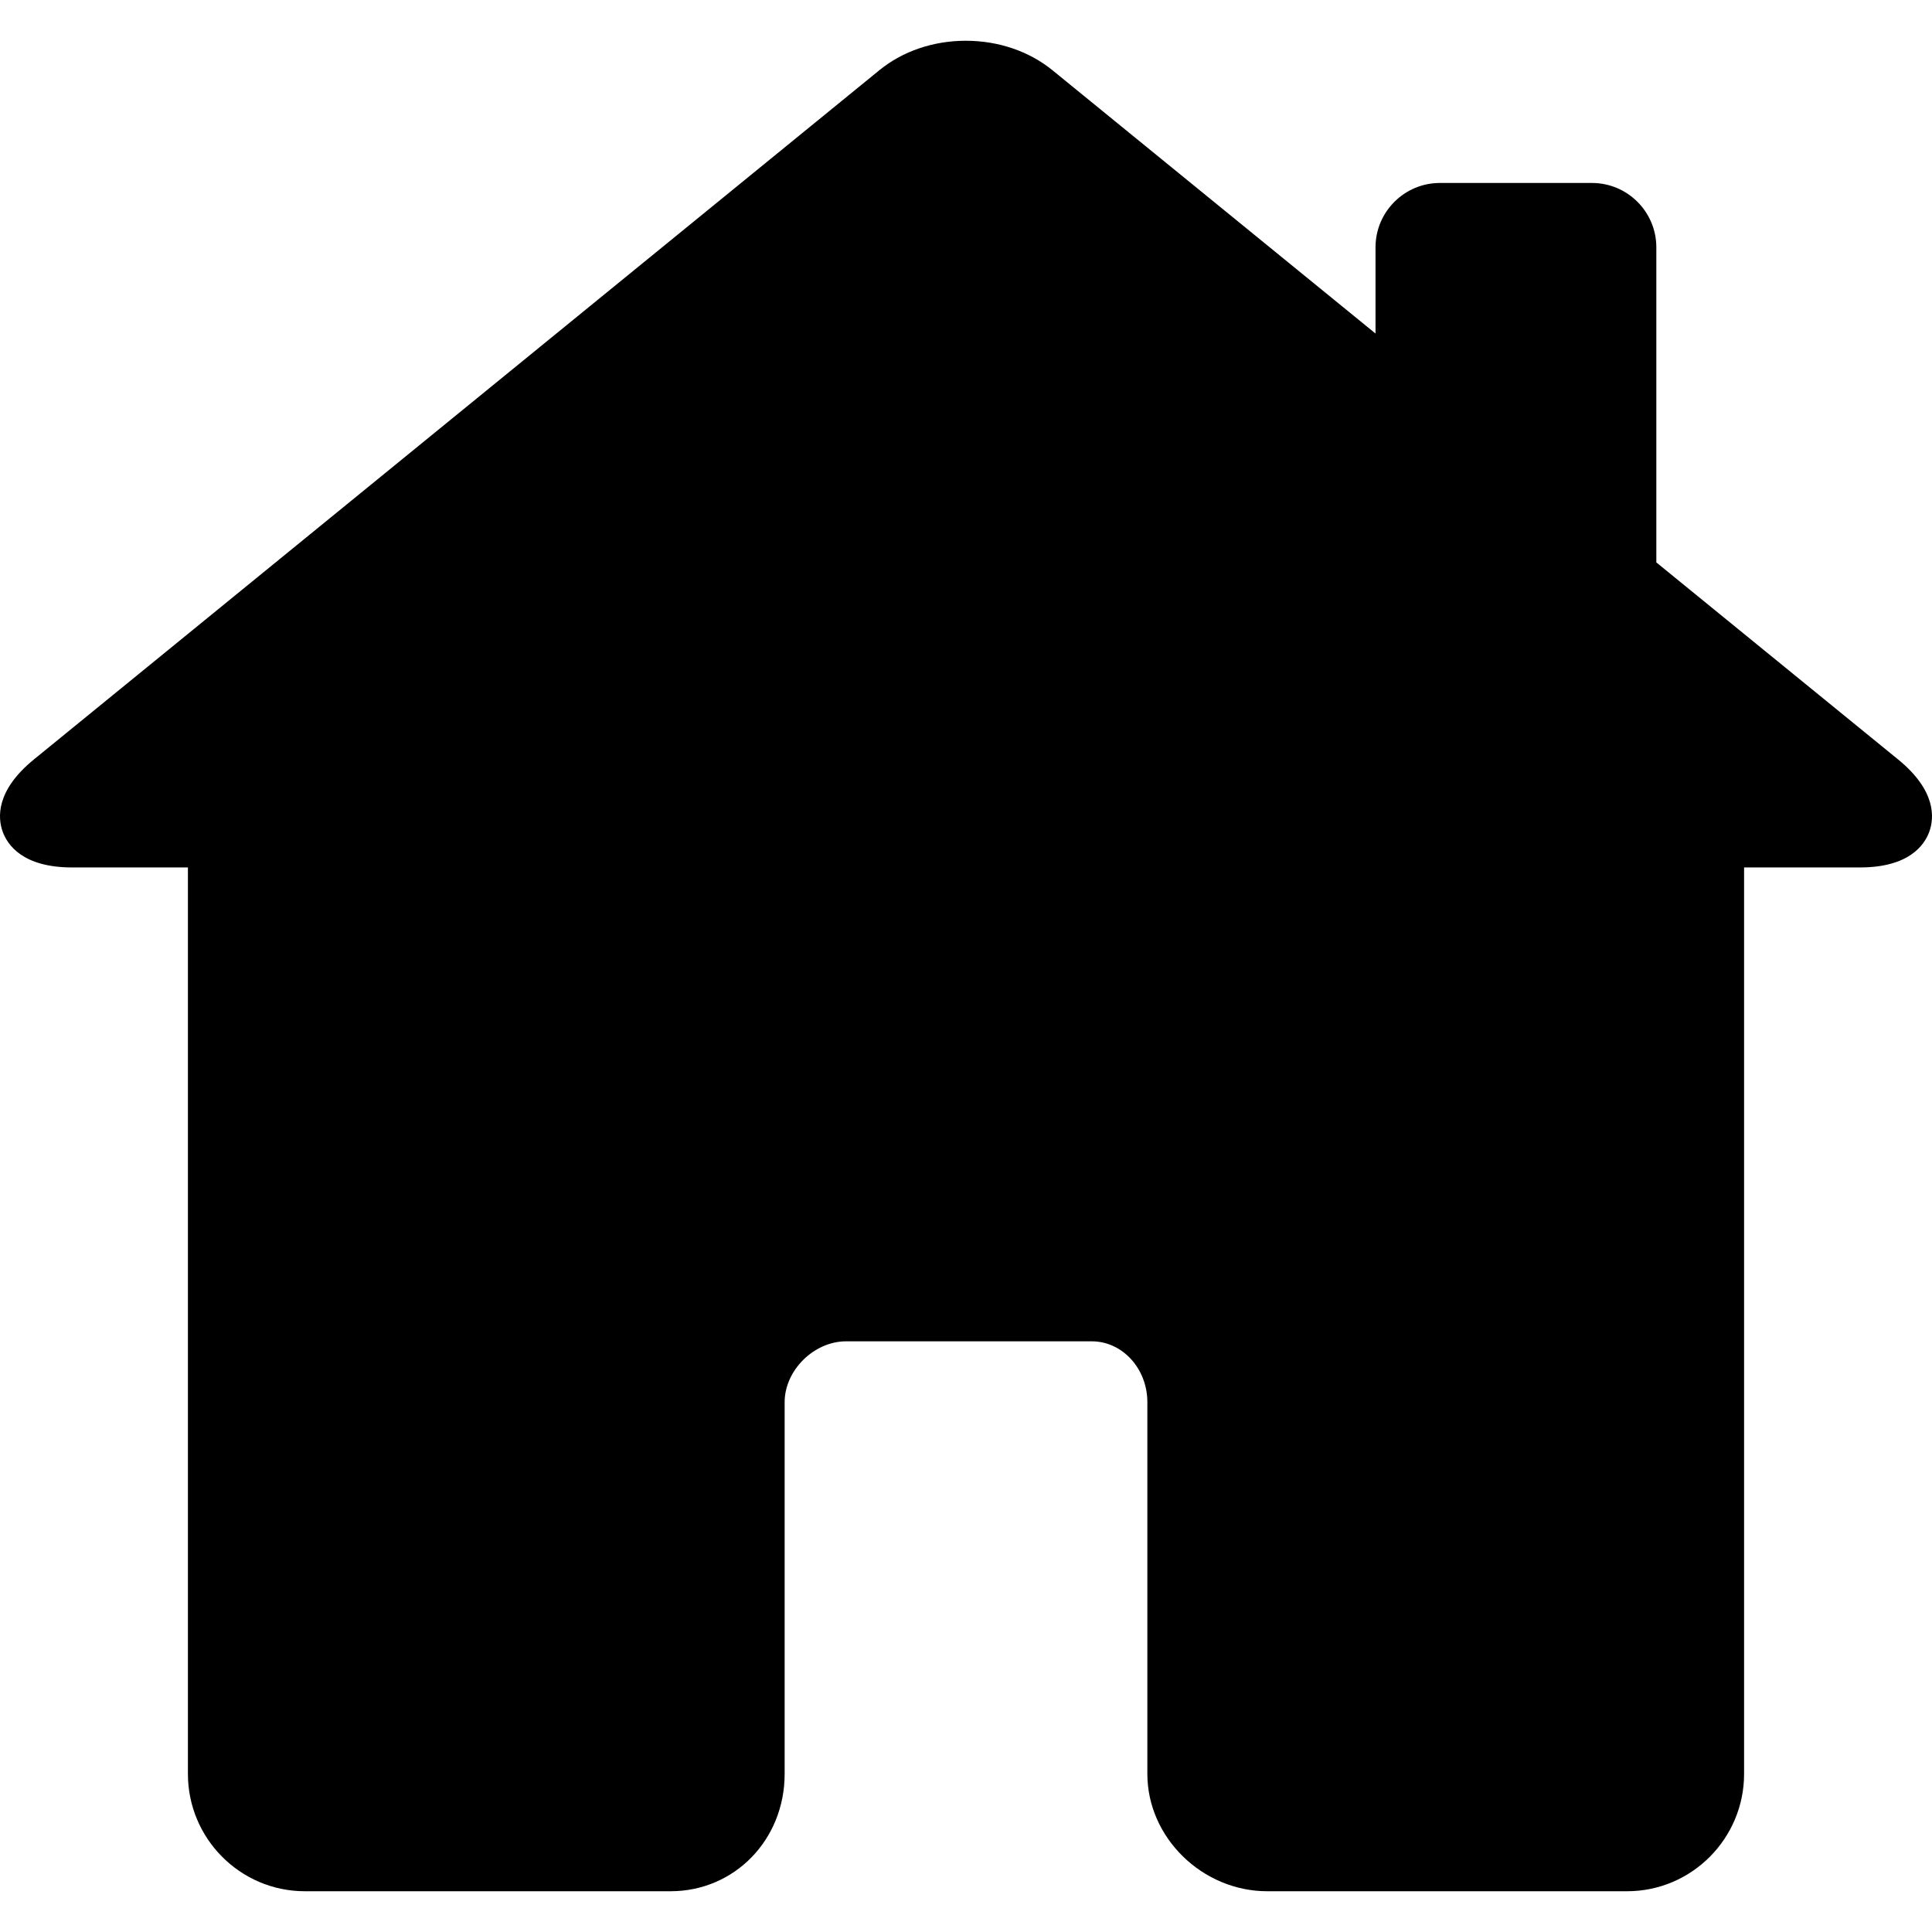
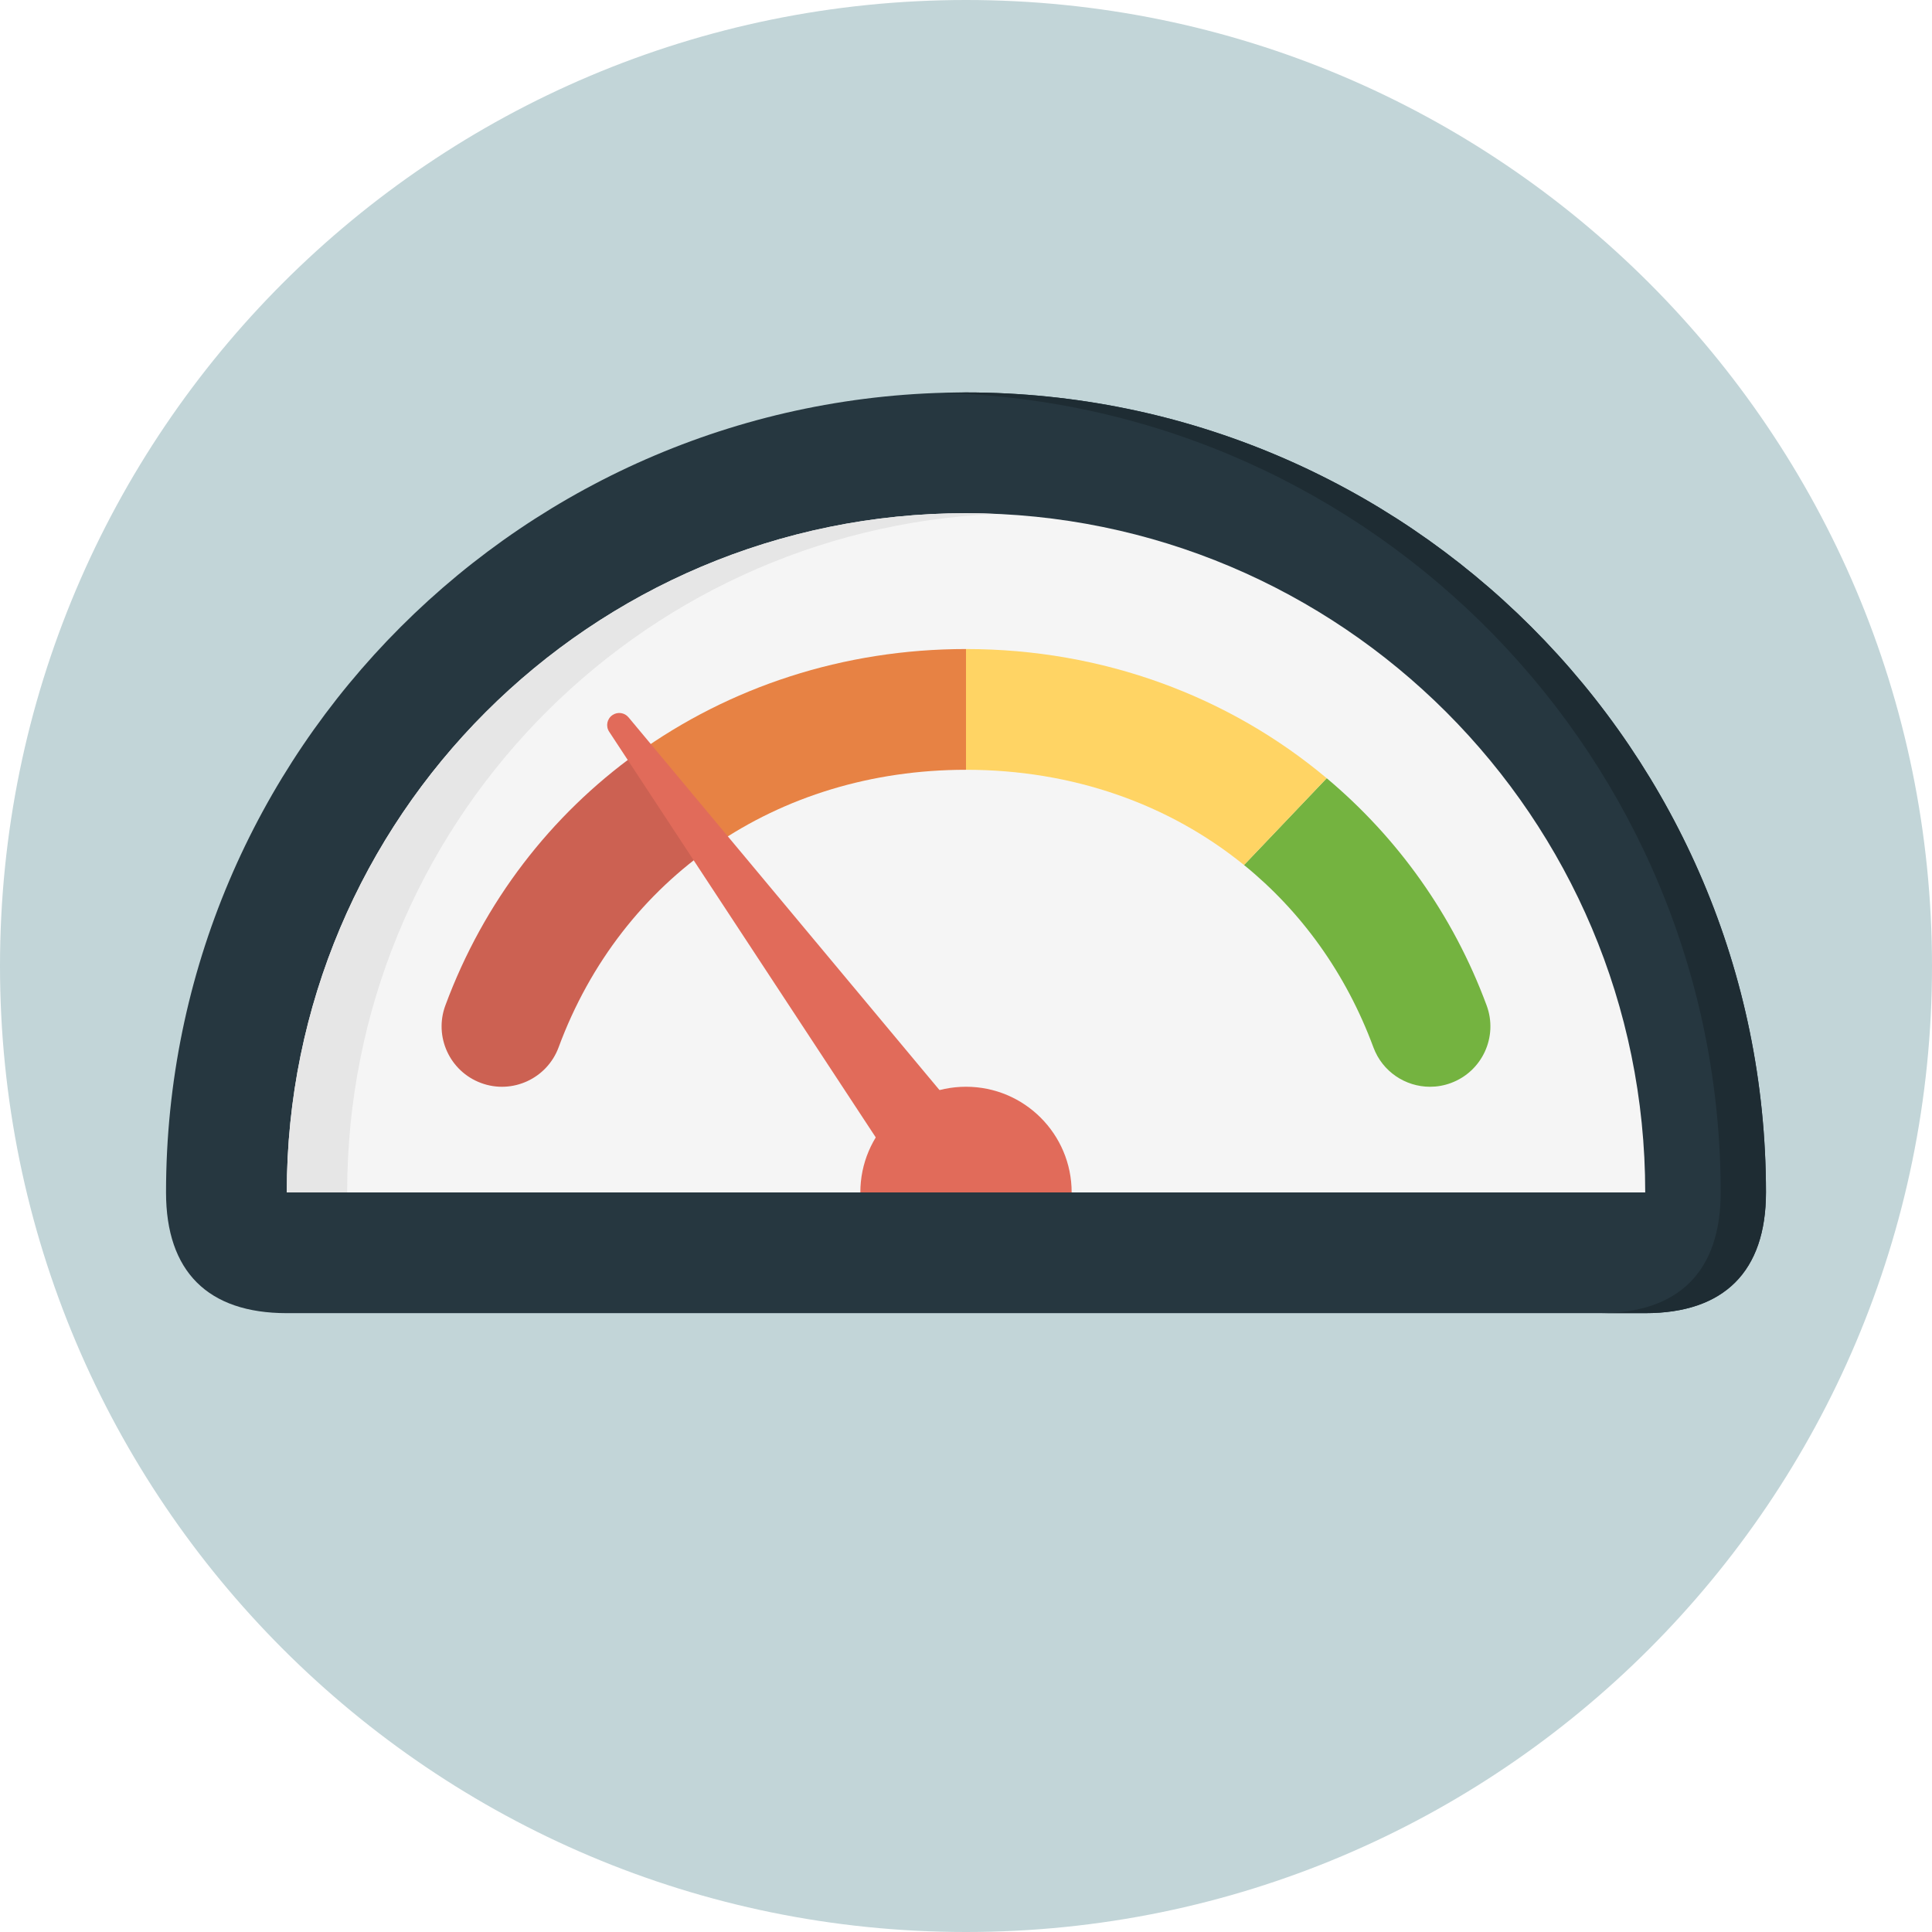
- <svg xmlns="http://www.w3.org/2000/svg" version="1.1" id="Capa_1" x="0px" y="0px" viewBox="0 0 330.242 330.242" style="enable-background:new 0 0 330.242 330.242;" xml:space="preserve">
-   <path d="M324.442,129.811l-41.321-33.677V42.275c0-6.065-4.935-11-11-11h-26c-6.065,0-11,4.935-11,11v14.737l-55.213-44.999  c-3.994-3.254-9.258-5.047-14.822-5.047c-5.542,0-10.781,1.782-14.753,5.019L5.8,129.81c-6.567,5.351-6.173,10.012-5.354,12.314  c0.817,2.297,3.448,6.151,11.884,6.151h19.791v154.947c0,11.058,8.972,20.053,20,20.053h62.5c10.935,0,19.5-8.809,19.5-20.053  v-63.541c0-5.446,5.005-10.405,10.5-10.405h42c5.238,0,9.5,4.668,9.5,10.405v63.541c0,10.87,9.388,20.053,20.5,20.053h61.5  c11.028,0,20-8.996,20-20.053V148.275h19.791c8.436,0,11.066-3.854,11.884-6.151C330.615,139.822,331.009,135.161,324.442,129.811z" />
+ <svg xmlns="http://www.w3.org/2000/svg" version="1.1" id="Layer_1" x="0px" y="0px" viewBox="0 0 512 512" style="enable-background:new 0 0 512 512;" xml:space="preserve">
+   <circle style="fill:#C2D5D8;" cx="256" cy="256" r="256" />
+   <path style="fill:#263740;" d="M76,348c-20.932,0-32-11.068-32-32c0-116.9,95.1-212,212-212s212,95.1,212,212  c0,20.932-11.068,32-32,32H76z" />
+   <path style="fill:#1E2C33;" d="M256,104c-2.012,0-4,0.092-6,0.152C364.128,107.348,456,201.108,456,316c0,20.932-11.068,32-32,32h12  c20.932,0,32-11.068,32-32C468,199.1,372.9,104,256,104z" />
+   <path style="fill:#F5F5F5;" d="M76,316c0-99.416,80.588-180,180-180s180,80.584,180,180H76z" />
+   <path style="fill:#E6E6E6;" d="M264,136.204c-2.656-0.12-5.316-0.204-8-0.204c-99.412,0-180,80.584-180,180h16  C92,219.272,168.304,140.392,264,136.204z" />
+   <path style="fill:#CC6152;" d="M168.728,199.66c-22.692,16.332-40.496,39.22-50.7,66.788c-3.072,8.28,1.164,17.488,9.452,20.556  c8.252,3.076,17.488-1.16,20.556-9.452c8.348-22.56,22.772-40.872,41.292-53.584L168.728,199.66z" />
+   <path style="fill:#74B340;" d="M363.964,277.552c2.388,6.456,8.5,10.452,15.004,10.452c1.848,0,3.724-0.32,5.552-1  c8.288-3.068,12.524-12.268,9.452-20.556c-8.916-24.084-23.68-44.528-42.384-60.216l-21.916,23  C344.828,241.544,356.704,257.928,363.964,277.552z" />
+   <path style="fill:#E78244;" d="M168.728,199.764l20.54,24.268C208,211.156,230.924,204,256,204v-32  C223.464,172,193.264,182.084,168.728,199.764z" />
+   <path style="fill:#FFD464;" d="M329.676,229.244l21.916-23.008C325.736,184.548,292.312,172,256,172v32  C284.264,204,309.796,213.092,329.676,229.244z" />
+   <g>
+     <path style="fill:#E16B5A;" d="M268.372,316c-0.112-2.536-0.984-5.052-2.736-7.148L166.564,190.1   c-1.028-1.24-2.84-1.532-4.216-0.624c-1.476,0.968-1.888,2.952-0.916,4.428L241.664,316H268.372z" />
+     <path style="fill:#E16B5A;" d="M228,316c0-15.464,12.536-28,28-28s28,12.536,28,28H228z" />
+   </g>
  <g>
</g>
  <g>
</g>
  <g>
</g>
  <g>
</g>
  <g>
</g>
  <g>
</g>
  <g>
</g>
  <g>
</g>
  <g>
</g>
  <g>
</g>
  <g>
</g>
  <g>
</g>
  <g>
</g>
  <g>
</g>
  <g>
</g>
</svg>
